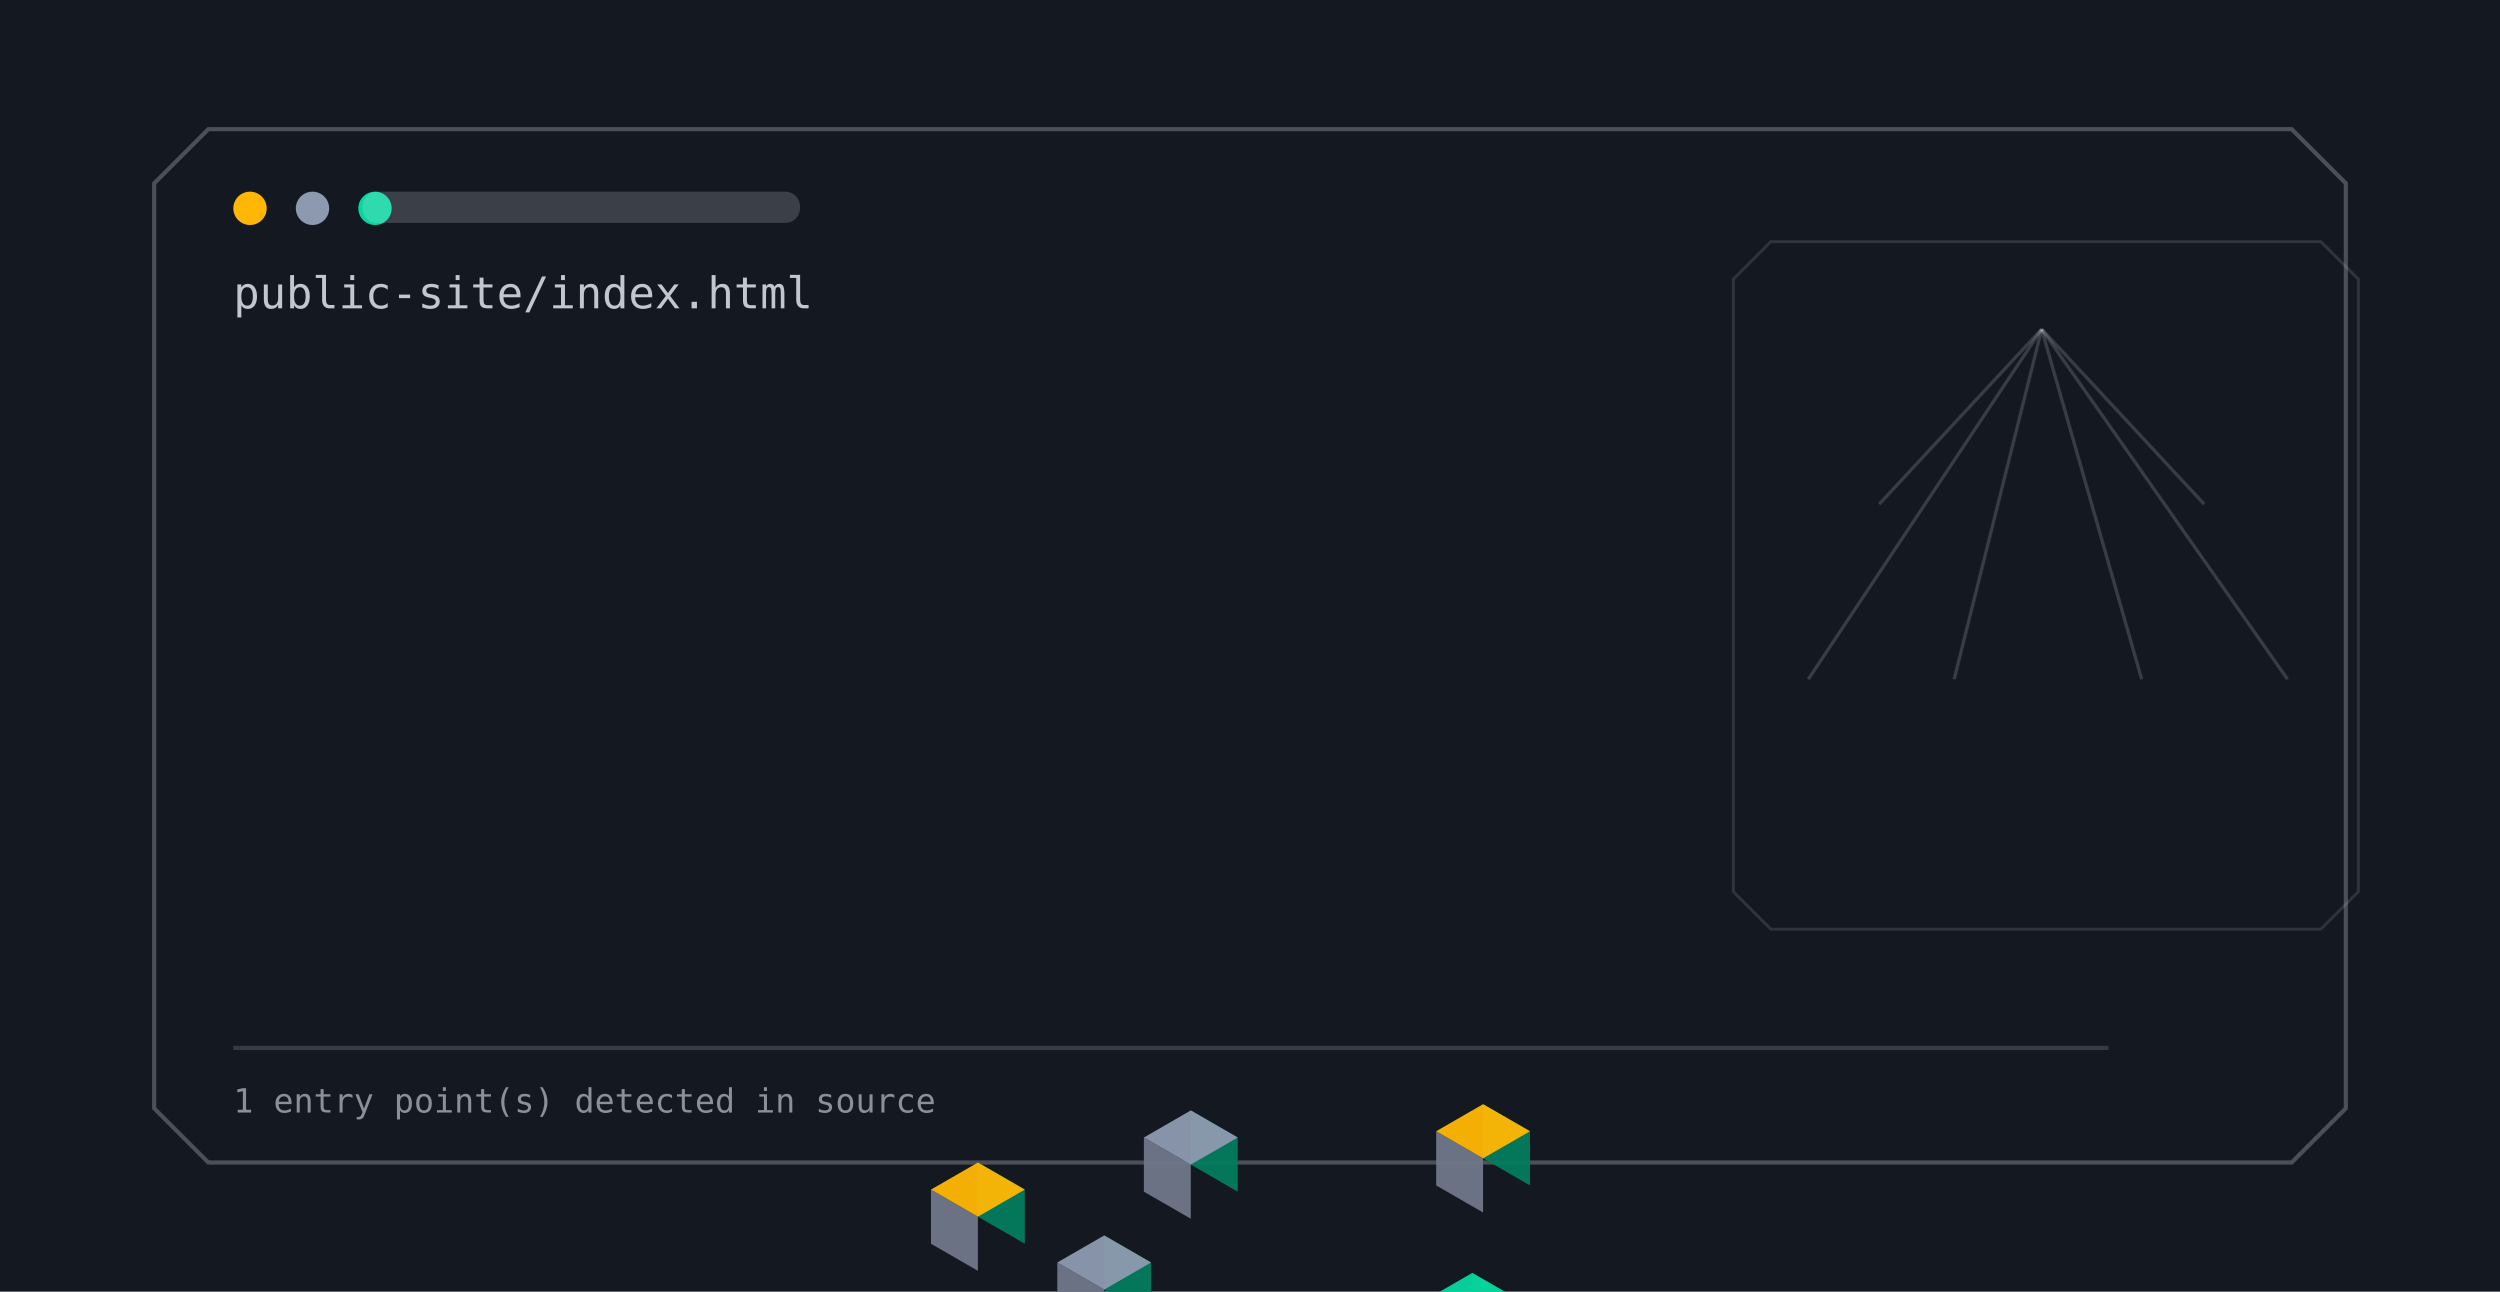
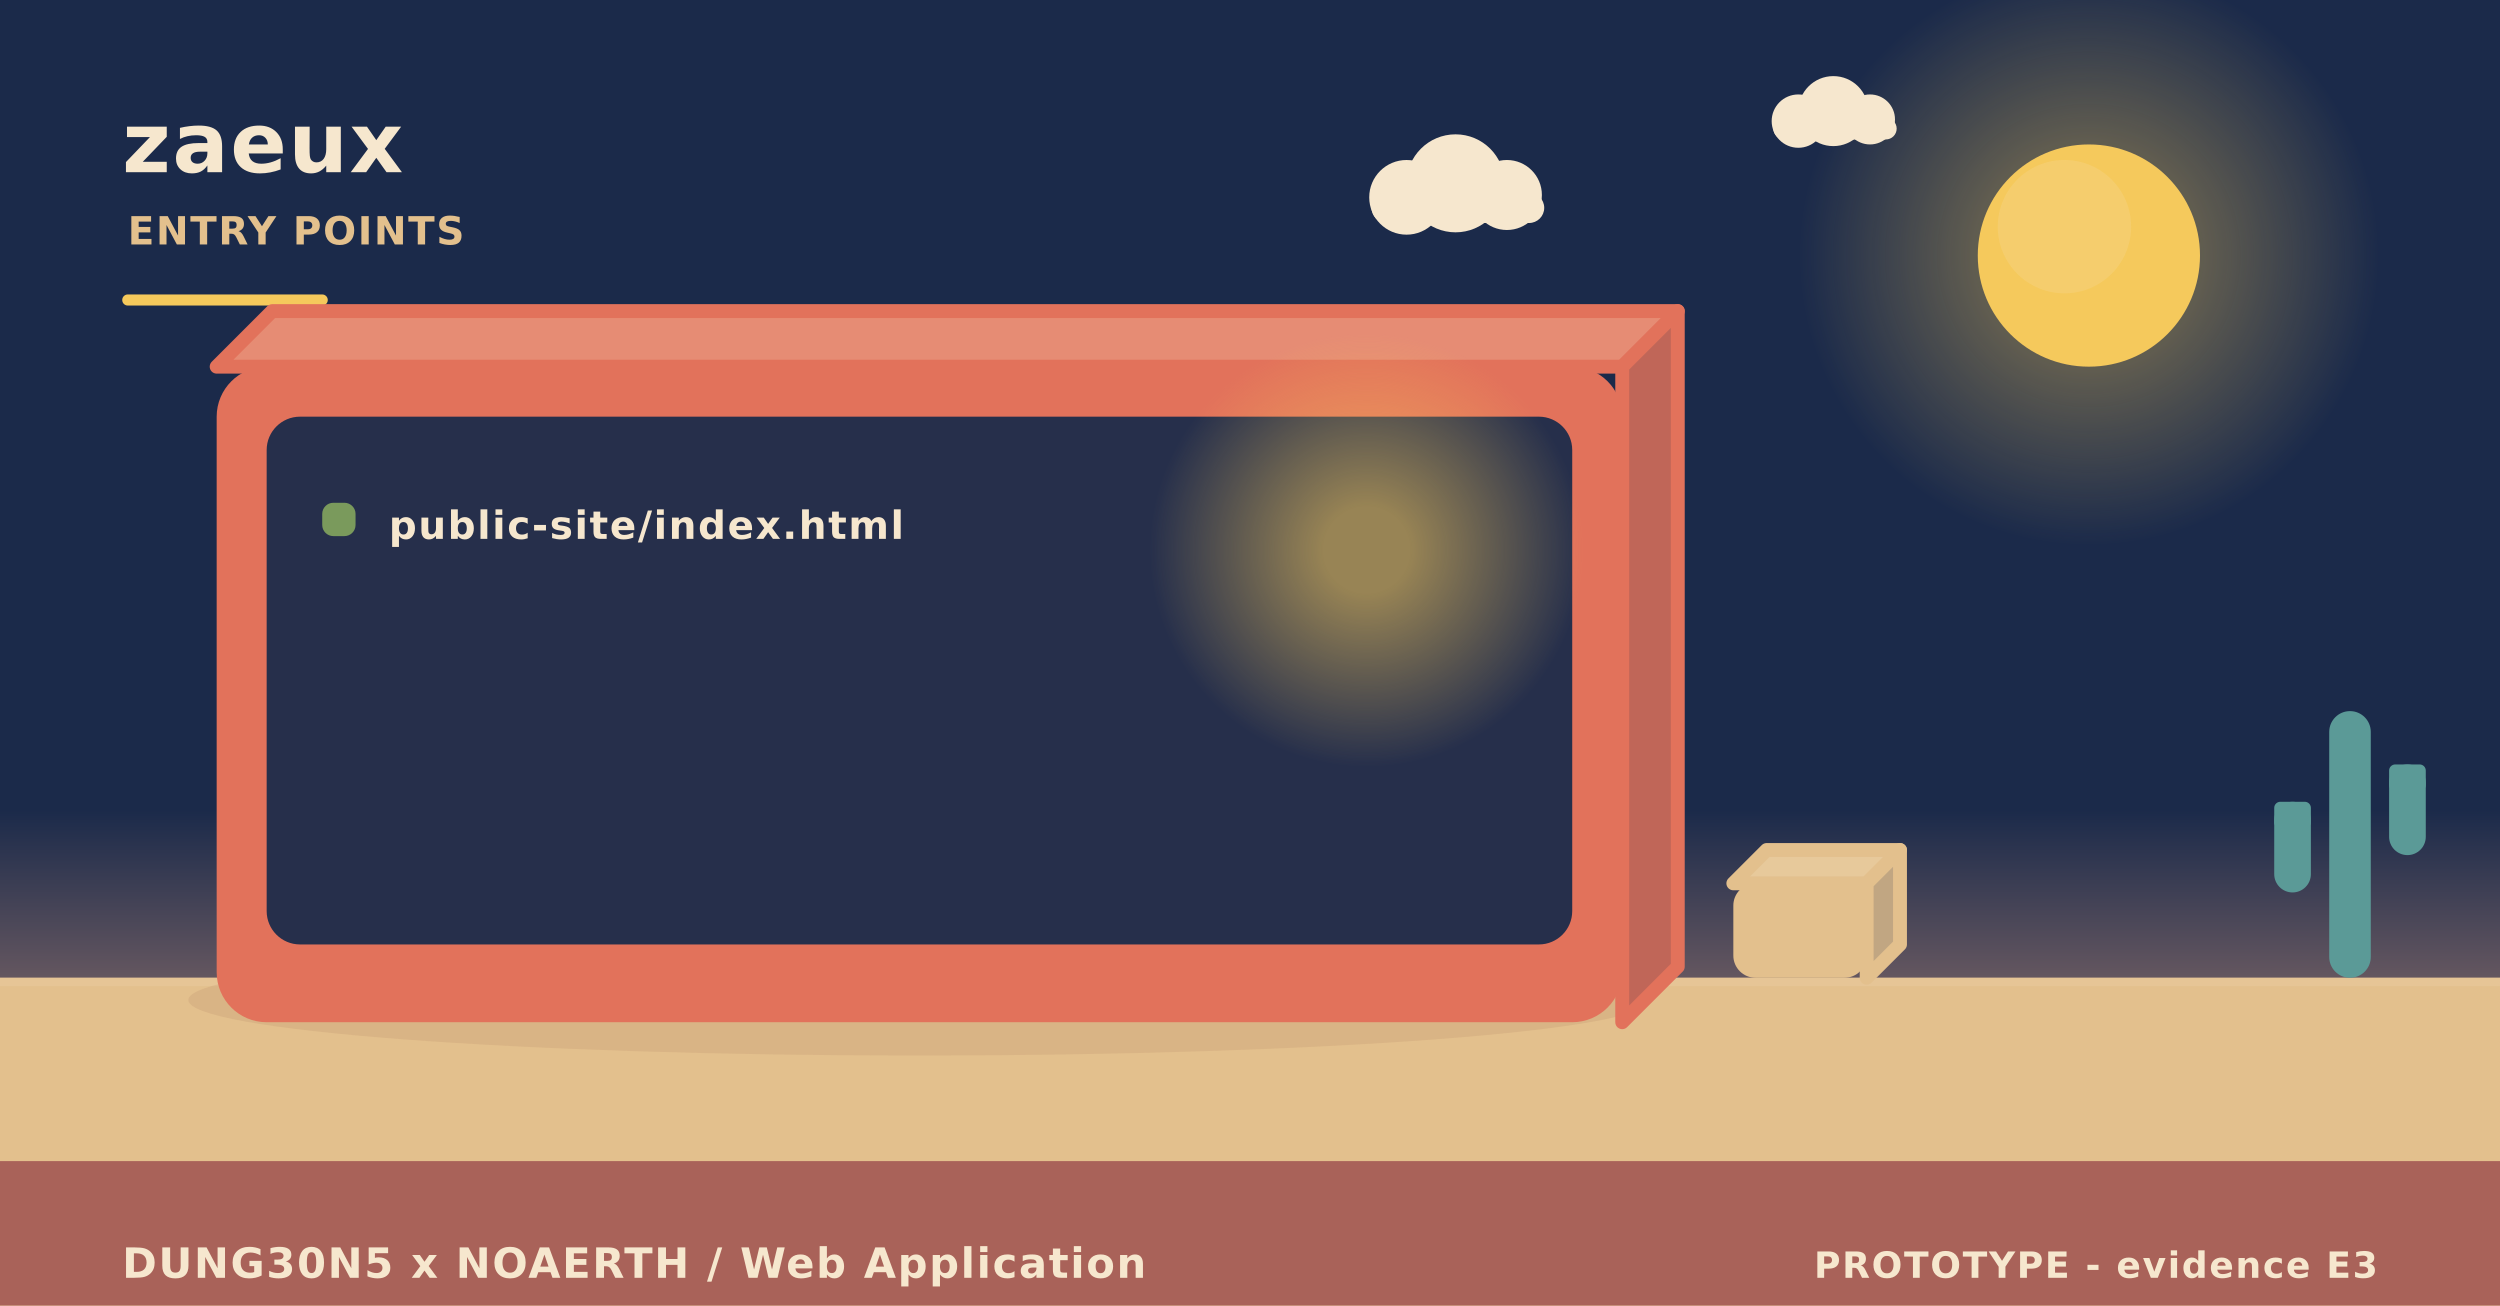
- <svg xmlns="http://www.w3.org/2000/svg" viewBox="0 0 1200 620" width="1200" height="620" role="img" aria-label="zaeux command surface">
-   <rect width="1200" height="620" fill="#141821" />
-   <defs>
-     <linearGradient id="gt" x1="0" y1="0" x2="1" y2="1">
-       <stop offset="0%" stop-color="#ffb703" />
-       <stop offset="100%" stop-color="#8d99ae" />
-     </linearGradient>
-   </defs>
-   <path d="M100.00,62.00 H1100.00 L1126.00,88.00 V532.00 L1100.00,558.00 H100.00 L74.00,532.00 V88.00 Z" fill="none" stroke="rgba(238,241,246,0.300)" stroke-width="2.00" opacity="0.85" />
-   <circle cx="120.00" cy="100.00" r="8.00" fill="#ffb703" opacity="1.00" />
-   <circle cx="150.00" cy="100.00" r="8.00" fill="#8d99ae" opacity="1.00" />
-   <circle cx="180.00" cy="100.00" r="8.00" fill="#06d6a0" opacity="1.00" />
-   <rect x="174.00" y="92.00" width="210.00" height="15.00" rx="7.00" fill="rgba(238,241,246,0.180)" opacity="1.00" />
-   <text x="112" y="148" font-family="ui-monospace,SFMono-Regular,Menlo,monospace" font-size="21" fill="rgba(238,241,246,0.800)">public-site/index.html</text>
-   <path d="M850.00,116.00 H1114.00 L1132.00,134.00 V428.00 L1114.00,446.00 H850.00 L832.00,428.00 V134.00 Z" fill="none" stroke="rgba(238,241,246,0.180)" stroke-width="1.40" opacity="0.70" />
-   <line x1="980.00" y1="158.00" x2="902.00" y2="242.00" stroke="rgba(238,241,246,0.300)" stroke-width="1.60" opacity="0.55" />
-   <line x1="980.00" y1="158.00" x2="1058.00" y2="242.00" stroke="rgba(238,241,246,0.300)" stroke-width="1.60" opacity="0.55" />
-   <line x1="980.00" y1="158.00" x2="868.00" y2="326.00" stroke="rgba(238,241,246,0.300)" stroke-width="1.60" opacity="0.55" />
-   <line x1="980.00" y1="158.00" x2="938.00" y2="326.00" stroke="rgba(238,241,246,0.300)" stroke-width="1.60" opacity="0.55" />
-   <line x1="980.00" y1="158.00" x2="1028.00" y2="326.00" stroke="rgba(238,241,246,0.300)" stroke-width="1.60" opacity="0.55" />
-   <line x1="980.00" y1="158.00" x2="1098.00" y2="326.00" stroke="rgba(238,241,246,0.300)" stroke-width="1.60" opacity="0.55" />
-   <polygon points="711.87,556.00 734.39,569.00 734.39,543.00 711.87,530.00" fill="#037c5d" opacity="0.95" />
-   <polygon points="689.36,569.00 711.87,582.00 711.87,556.00 689.36,543.00" fill="#6e7788" opacity="0.95" />
-   <polygon points="711.87,530.00 734.39,543.00 711.87,556.00 689.36,543.00" fill="#ffb703" opacity="0.95" />
-   <polygon points="571.58,559.00 594.09,572.00 594.09,546.00 571.58,533.00" fill="#037c5d" opacity="0.95" />
-   <polygon points="549.06,572.00 571.58,585.00 571.58,559.00 549.06,546.00" fill="#6e7788" opacity="0.95" />
-   <polygon points="571.58,533.00 594.09,546.00 571.58,559.00 549.06,546.00" fill="#8d99ae" opacity="0.95" />
-   <polygon points="706.68,637.00 729.19,650.00 729.19,624.00 706.68,611.00" fill="#037c5d" opacity="0.95" />
-   <polygon points="684.16,650.00 706.68,663.00 706.68,637.00 684.16,624.00" fill="#6e7788" opacity="0.95" />
-   <polygon points="706.68,611.00 729.19,624.00 706.68,637.00 684.16,624.00" fill="#06d6a0" opacity="0.95" />
-   <polygon points="469.39,584.00 491.90,597.00 491.90,571.00 469.39,558.00" fill="#037c5d" opacity="0.95" />
-   <polygon points="446.87,597.00 469.39,610.00 469.39,584.00 446.87,571.00" fill="#6e7788" opacity="0.95" />
-   <polygon points="469.39,558.00 491.90,571.00 469.39,584.00 446.87,571.00" fill="#ffb703" opacity="0.95" />
-   <polygon points="530.01,619.00 552.52,632.00 552.52,606.00 530.01,593.00" fill="#037c5d" opacity="0.95" />
-   <polygon points="507.49,632.00 530.01,645.00 530.01,619.00 507.49,606.00" fill="#6e7788" opacity="0.95" />
-   <polygon points="530.01,593.00 552.52,606.00 530.01,619.00 507.49,606.00" fill="#8d99ae" opacity="0.95" />
-   <polygon points="607.95,664.00 630.47,677.00 630.47,651.00 607.95,638.00" fill="#037c5d" opacity="0.95" />
-   <polygon points="585.43,677.00 607.95,690.00 607.95,664.00 585.43,651.00" fill="#6e7788" opacity="0.95" />
-   <polygon points="607.95,638.00 630.47,651.00 607.95,664.00 585.43,651.00" fill="#06d6a0" opacity="0.95" />
-   <polygon points="668.57,699.00 691.09,712.00 691.09,686.00 668.57,673.00" fill="#037c5d" opacity="0.95" />
-   <polygon points="646.05,712.00 668.57,725.00 668.57,699.00 646.05,686.00" fill="#6e7788" opacity="0.95" />
-   <polygon points="668.57,673.00 691.09,686.00 668.57,699.00 646.05,686.00" fill="#ffb703" opacity="0.95" />
-   <rect x="112.00" y="502.00" width="900.00" height="2.00" rx="0.00" fill="rgba(238,241,246,0.160)" opacity="1.00" />
-   <text x="112" y="534" font-family="ui-monospace,Menlo,monospace" font-size="16" fill="rgba(238,241,246,0.550)">1 entry point(s) detected in source</text>
+ <svg xmlns="http://www.w3.org/2000/svg" width="900" height="470" viewBox="0 0 900 470" role="img" aria-label="zaeux - how it is operated">
+   <linearGradient id="skyt" x1="0" y1="0" x2="0" y2="1">
+     <stop offset="0" stop-color="#1b2a4a" />
+     <stop offset="0.62" stop-color="#1b2a4a" />
+     <stop offset="1" stop-color="#f3ad8a" />
+   </linearGradient>
+   <rect width="900" height="470" fill="url(#skyt)" />
+   <radialGradient id="sunt">
+     <stop offset="0.35" stop-color="#f5c95c" stop-opacity="0.34" />
+     <stop offset="1" stop-color="#f5c95c" stop-opacity="0" />
+   </radialGradient>
+   <circle cx="752" cy="92" r="104" fill="url(#sunt)" />
+   <circle cx="752" cy="92" r="40" fill="#f5c95c" />
+   <circle cx="743.2" cy="81.6" r="24" fill="#f5d27e" opacity="0.5" />
+   <g>
+     <circle cx="524" cy="66" r="17.64" fill="#f6e7ce" />
+     <circle cx="506.36" cy="71.04" r="13.44" fill="#f6e7ce" />
+     <circle cx="542.48" cy="70.2" r="12.6" fill="#f6e7ce" />
+     <rect x="493.76" y="69.36" width="62.16" height="10.92" rx="5.46" fill="#f6e7ce" />
+   </g>
+   <g>
+     <circle cx="660" cy="40" r="12.6" fill="#f6e7ce" />
+     <circle cx="647.4" cy="43.6" r="9.6" fill="#f6e7ce" />
+     <circle cx="673.2" cy="43" r="9" fill="#f6e7ce" />
+     <rect x="638.4" y="42.4" width="44.4" height="7.8" rx="3.9" fill="#f6e7ce" />
+   </g>
+   <rect x="0" y="352" width="900" height="118" fill="#e3c08d" />
+   <rect x="0" y="352" width="900" height="3" fill="#e6c596" />
+   <text x="44" y="62" font-family="Verdana,DejaVu Sans,sans-serif" font-size="30" font-weight="700" letter-spacing="0.6" fill="#f6e7ce" text-anchor="start">zaeux</text>
+   <text x="46" y="88" font-family="Verdana,DejaVu Sans,sans-serif" font-size="14" font-weight="700" letter-spacing="0.6" fill="#e3c08d" text-anchor="start">ENTRY POINTS</text>
+   <rect x="44" y="106" width="74" height="4" rx="2" fill="#f5c95c" />
+   <ellipse cx="331" cy="360" rx="263.2" ry="20" fill="rgba(138,90,68,0.11)" />
+   <path d="M78,132 L584,132 L604,112 L98,112 Z" fill="#e68c74" stroke="#e2725b" stroke-width="5" stroke-linejoin="round" />
+   <path d="M584,132 L604,112 L604,348 L584,368 Z" fill="#c06658" stroke="#e2725b" stroke-width="5" stroke-linejoin="round" />
+   <rect x="78" y="132" width="506" height="236" rx="18" fill="#e2725b" />
+   <rect x="96" y="150" width="470" height="190" rx="12" fill="#1b2a4a" opacity="0.94" />
+   <radialGradient id="lamp92537">
+     <stop offset="0.2" stop-color="#f5c95c" stop-opacity="0.55" />
+     <stop offset="1" stop-color="#f5c95c" stop-opacity="0" />
+   </radialGradient>
+   <circle cx="492" cy="198" r="78" fill="url(#lamp92537)" />
+   <rect x="116" y="181" width="12" height="12" rx="4" fill="#7a9a5c" />
+   <text x="140" y="194" font-family="Verdana,DejaVu Sans,sans-serif" font-size="14" font-weight="700" letter-spacing="0.6" fill="#f6e7ce" text-anchor="start">public-site/index.html</text>
+   <path d="M624,318 L672,318 L684,306 L636,306 Z" fill="#e7c99b" stroke="#e3c08d" stroke-width="5" stroke-linejoin="round" />
+   <path d="M672,318 L684,306 L684,340 L672,352 Z" fill="#c1a682" stroke="#e3c08d" stroke-width="5" stroke-linejoin="round" />
+   <rect x="624" y="318" width="48" height="34" rx="8" fill="#e3c08d" />
+   <rect x="838.52" y="256" width="14.96" height="96" rx="7.48" fill="#5b9a97" />
+   <rect x="818.72" y="288.64" width="13.2" height="32.64" rx="6.6" fill="#5b9a97" />
+   <rect x="818.72" y="288.64" width="13.2" height="9.6" rx="2.2" fill="#5b9a97" />
+   <rect x="860.08" y="275.2" width="13.2" height="32.64" rx="6.6" fill="#5b9a97" />
+   <rect x="860.08" y="275.2" width="13.2" height="9.6" rx="2.2" fill="#5b9a97" />
+   <rect x="0" y="418" width="900" height="52" rx="0" fill="#a65c56" opacity="0.94" />
+   <text x="44" y="460" font-family="Verdana,DejaVu Sans,sans-serif" font-size="15" font-weight="700" letter-spacing="0.6" fill="#f6e7ce" text-anchor="start">DUNG30N5 x NOAERTH  /  Web Application</text>
+   <text x="856" y="460" font-family="Verdana,DejaVu Sans,sans-serif" font-size="13" font-weight="700" letter-spacing="0.6" fill="#f6e7ce" text-anchor="end">PROTOTYPE  -  evidence E3</text>
</svg>
